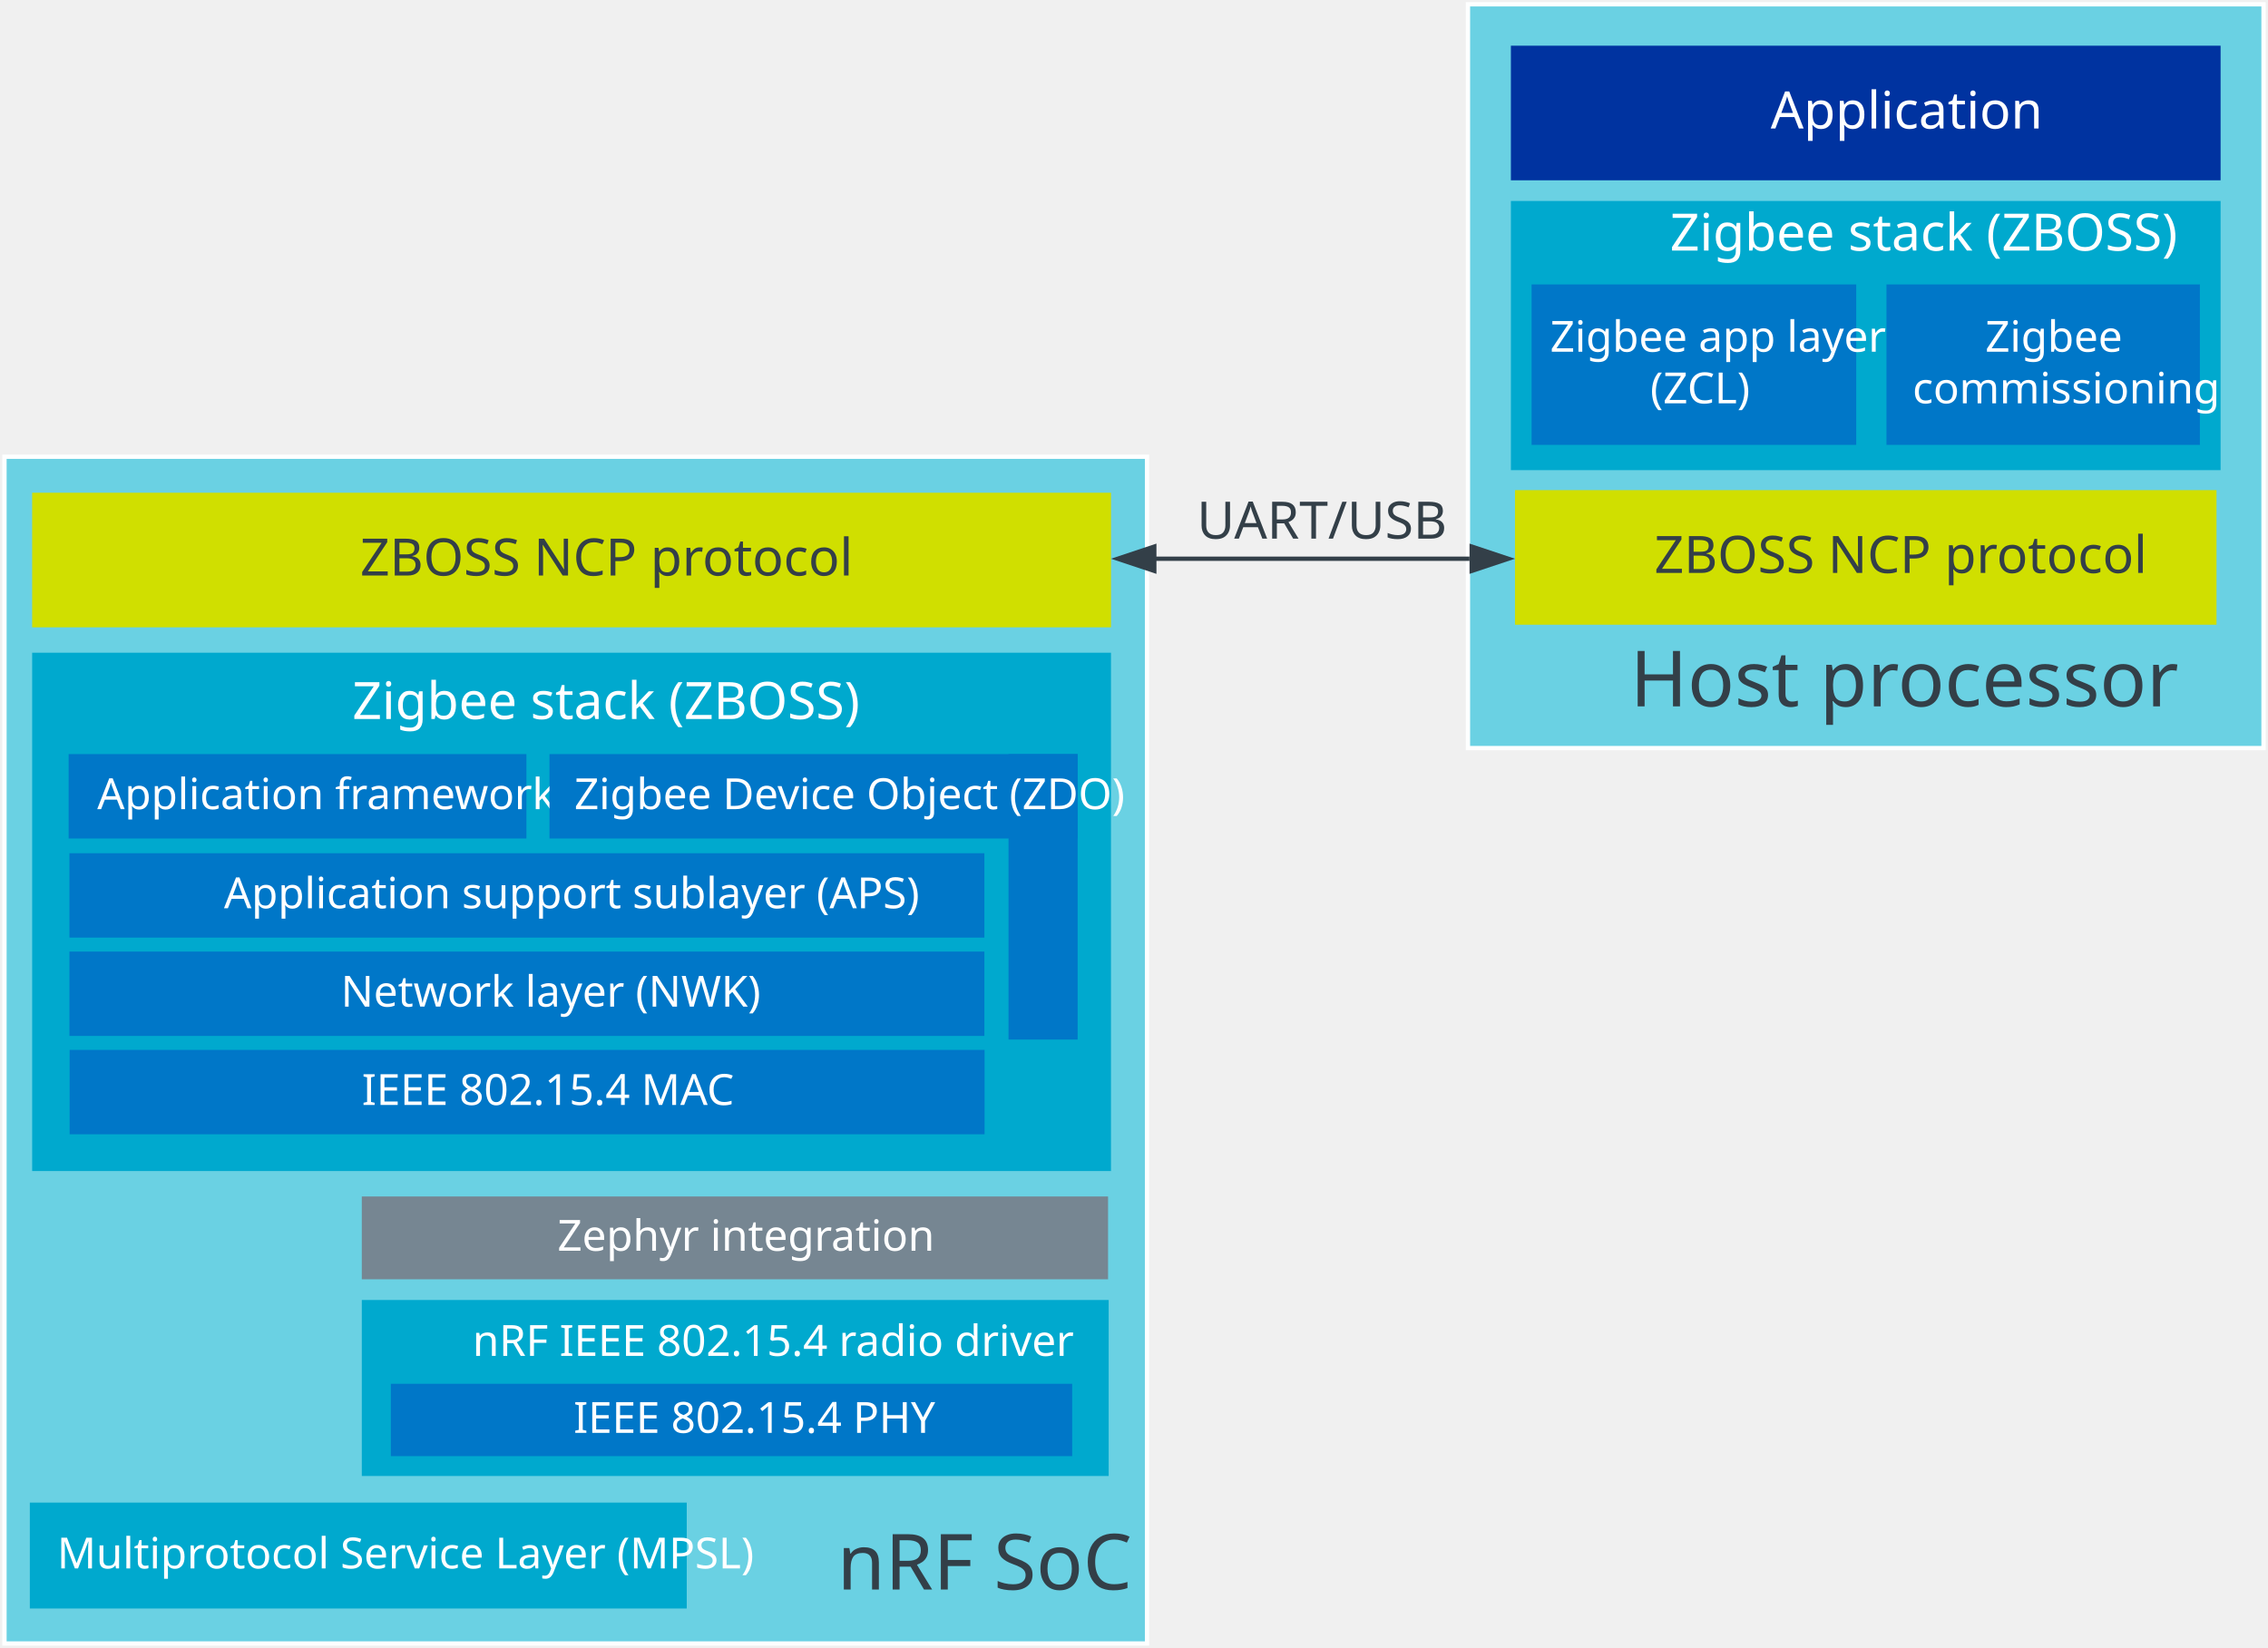
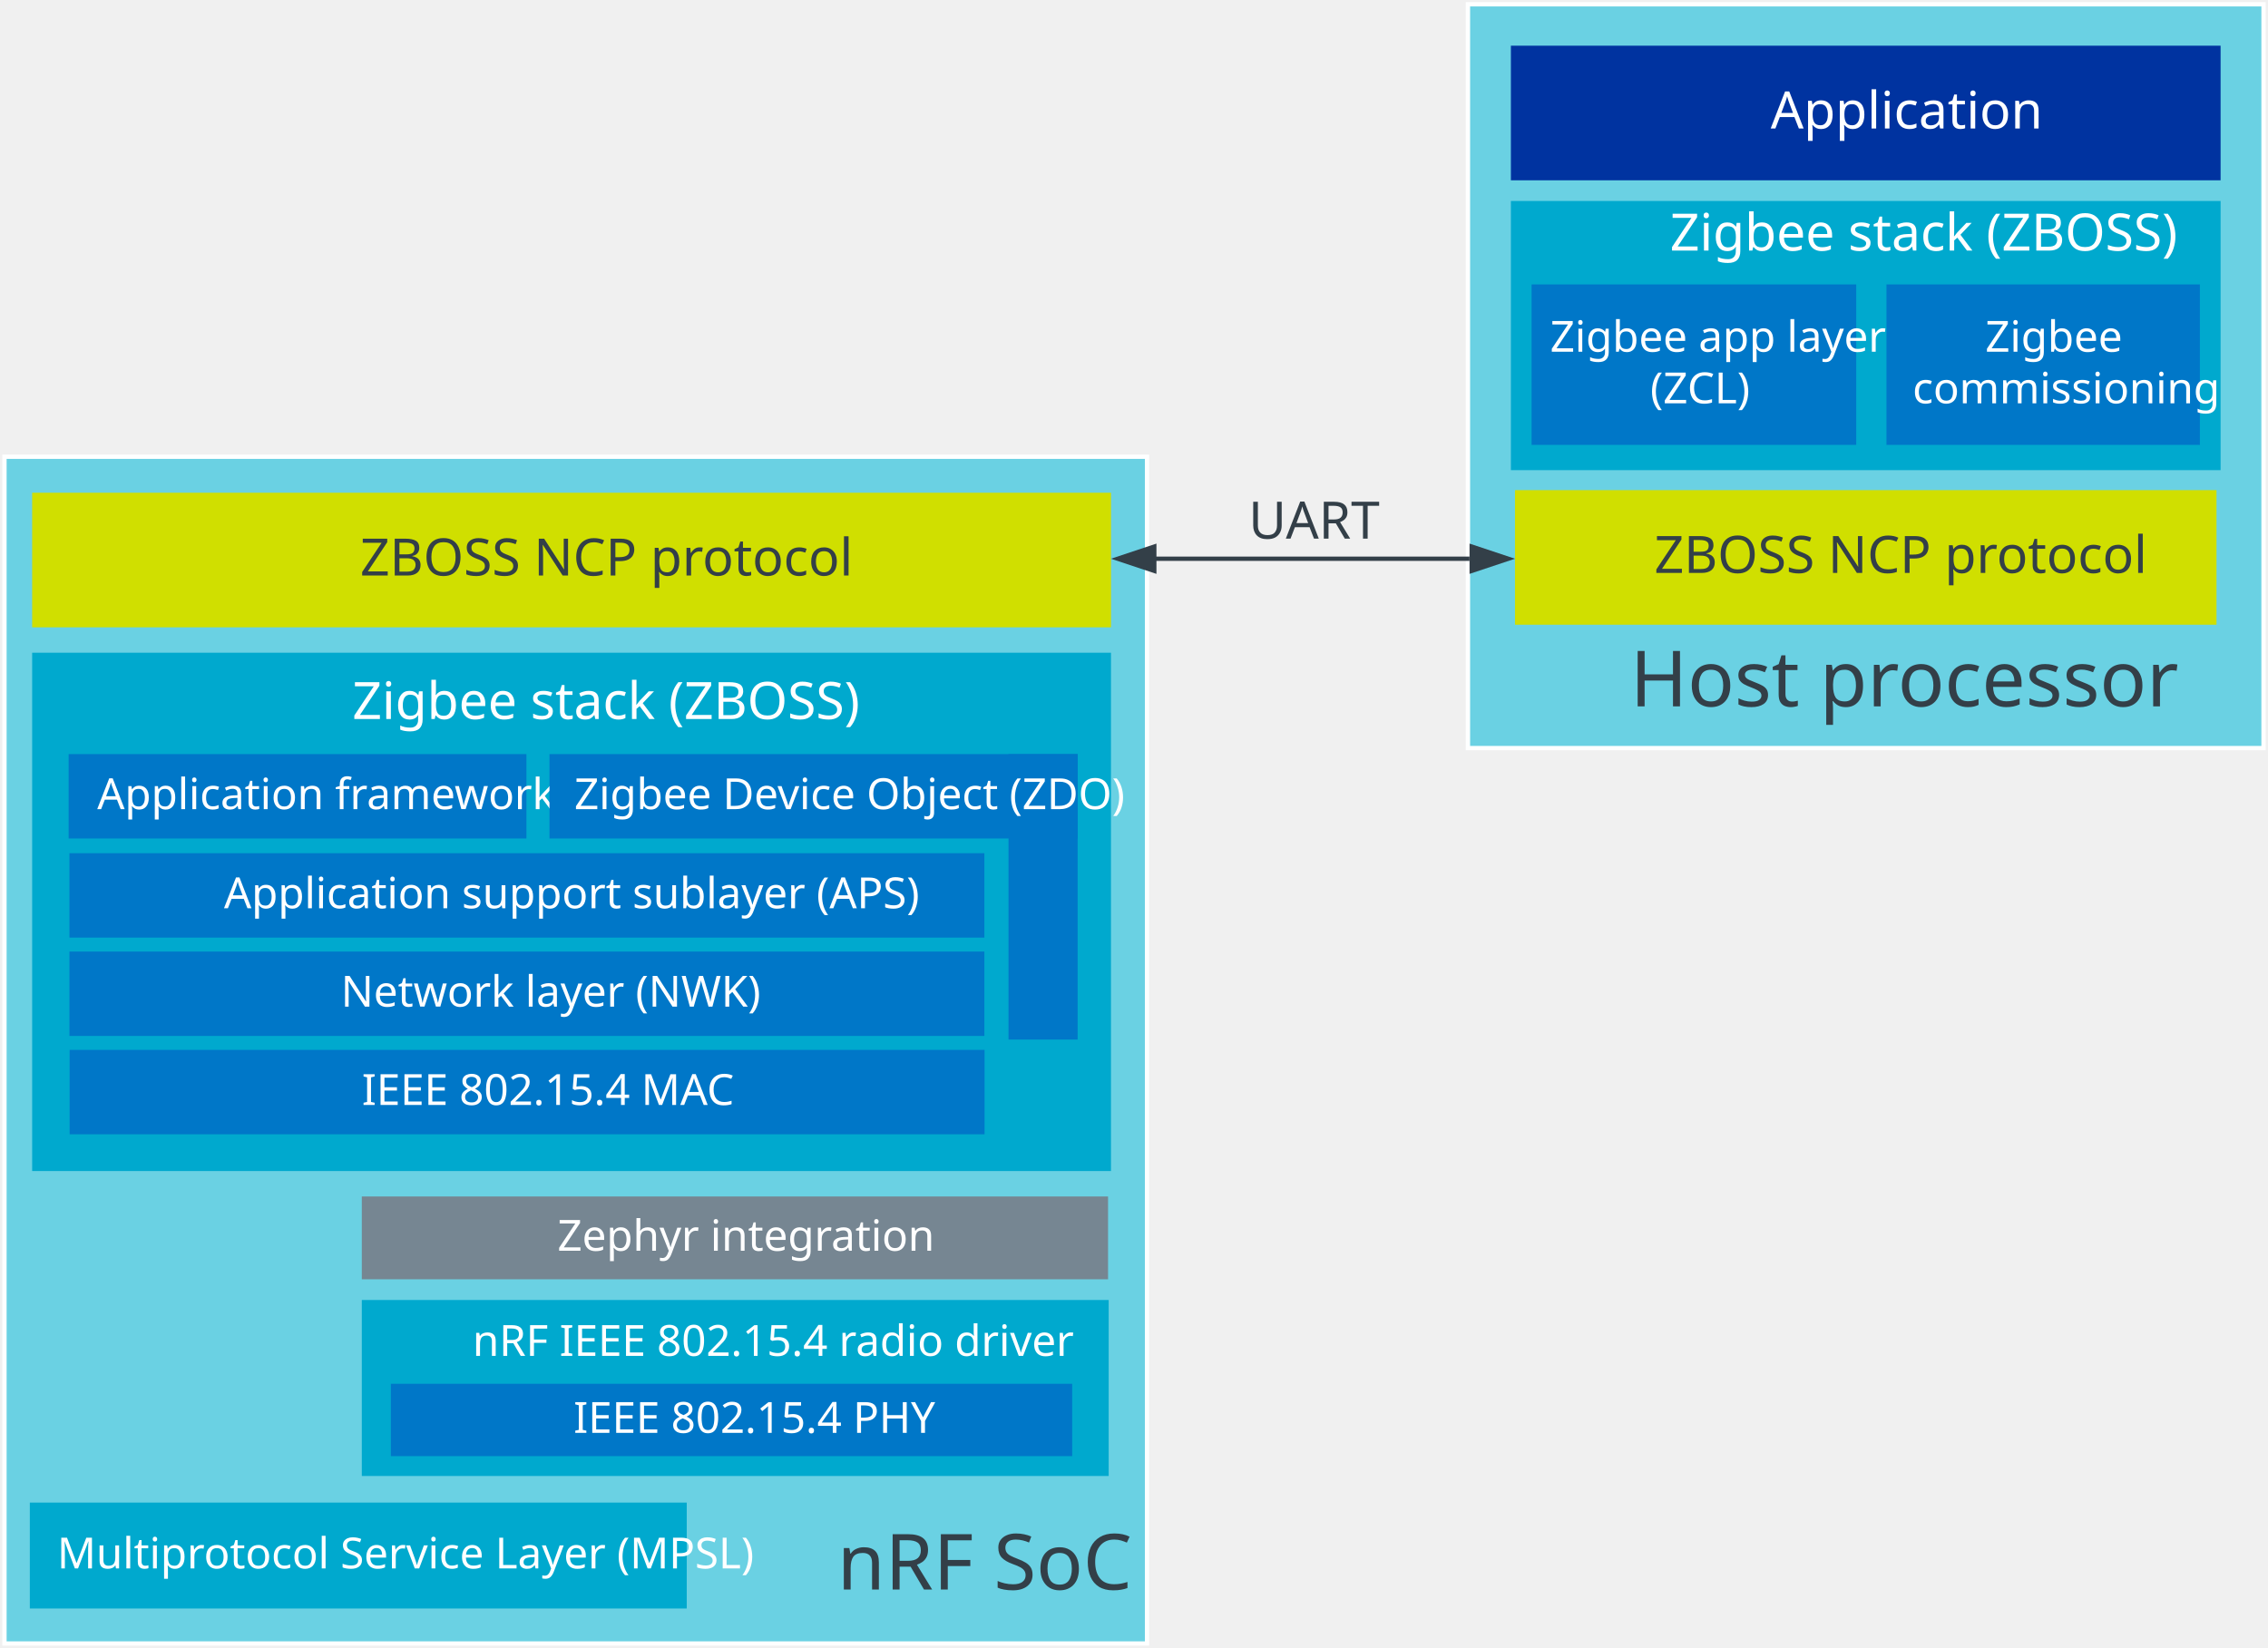
<svg xmlns="http://www.w3.org/2000/svg" xmlns:xlink="http://www.w3.org/1999/xlink" width="7.318in" height="5.318in" viewBox="0 0 526.863 382.926" xml:space="preserve" color-interpolation-filters="sRGB" class="st15">
  <style type="text/css">
	
		.st1 {fill:#6ad1e3;stroke:#feffff;stroke-width:1}
		.st2 {stroke:none;stroke-linecap:round;stroke-linejoin:round;stroke-width:0.75}
		.st3 {fill:#333f48;font-family:Calibri;font-size:1.5em}
		.st4 {fill:#00a9ce;stroke:none;stroke-width:1}
		.st5 {fill:#ffffff;font-family:Calibri;font-size:1em}
		.st6 {fill:#0033a0;stroke:none;stroke-width:1}
		.st7 {fill:#333f48;font-family:Calibri;font-size:1em}
		.st8 {fill:#0077c8;stroke:none;stroke-width:1}
		.st9 {fill:#ffffff;font-family:Calibri;font-size:0.833em}
		.st10 {fill:#768692;stroke:none;stroke-width:1}
		.st11 {font-size:1em}
		.st12 {fill:#d0df00;stroke:none;stroke-width:1}
		.st13 {marker-end:url(#mrkr13-84);marker-start:url(#mrkr13-82);stroke:#333f48;stroke-linecap:butt;stroke-width:1}
		.st14 {fill:#333f48;fill-opacity:1;stroke:#333f48;stroke-opacity:1;stroke-width:0.284}
		.st15 {fill:none;fill-rule:evenodd;font-size:12px;overflow:visible;stroke-linecap:square;stroke-miterlimit:3}
	
	</style>
  <defs id="Markers">
    <g id="lend13">
      <path d="M 3 1 L 0 0 L 3 -1 L 3 1 " style="stroke:none" />
    </g>
    <marker id="mrkr13-82" class="st14" refX="10.2" orient="auto" markerUnits="strokeWidth" overflow="visible">
      <use xlink:href="#lend13" transform="scale(3.52) " />
    </marker>
    <marker id="mrkr13-84" class="st14" refX="-10.56" orient="auto" markerUnits="strokeWidth" overflow="visible">
      <use xlink:href="#lend13" transform="scale(-3.52,-3.52) " />
    </marker>
  </defs>
  <g>
    <g id="shape130-1" transform="translate(1,-1)">
      <path d="M265.46 107.14 L0 107.14 L0 382.93 L265.46 382.93 L265.46 107.14 Z" class="st1" />
    </g>
    <g id="shape133-3" transform="translate(341.022,-209.084)">
      <path d="M184.84 210.08 L0 210.08 L0 382.93 L184.84 382.93 L184.84 210.08 Z" class="st1" />
    </g>
    <g id="shape134-5" transform="translate(353.583,-214.117)">
      <path d="M159.72 362.8 L0 362.8 L0 382.93 L159.72 382.93 L159.72 362.8" class="st2" />
      <text x="25.12" y="378.26" class="st3">Host processor</text>
    </g>
    <g id="shape137-9" transform="translate(350.996,-273.674)">
      <path d="M164.89 320.38 L0 320.38 L0 382.93 L164.89 382.93 L164.89 320.38 Z" class="st4" />
    </g>
    <g id="shape138-11" transform="translate(360.997,-320.887)">
      <path d="M155.04 368.12 L0 368.12 L0 382.93 L155.04 382.93 L155.04 368.12" class="st2" />
      <text x="26.98" y="379.12" class="st5">Zigbee stack (ZBOSS)</text>
    </g>
    <g id="shape139-15" transform="translate(350.996,-341.031)">
      <path d="M0 351.65 L0 382.93 L164.89 382.93 L164.89 351.65 L0 351.65 L0 351.65 Z" class="st6" />
    </g>
    <g id="shape140-17" transform="translate(361.478,-341.138)">
      <path d="M155.04 351.87 L0 351.87 L0 382.93 L155.04 382.93 L155.04 351.87" class="st2" />
      <text x="49.88" y="371" class="st5">Application</text>
    </g>
    <g id="shape142-21" transform="translate(266.465,-253.691)">
      <path d="M74.56 367.59 L0 367.59 L0 382.93 L74.56 382.93 L74.56 367.59" class="st2" />
-       <text x="11.59" y="378.86" class="st7">UART/USB</text>
+       <text x="23.59" y="378.86" class="st7">UART</text>
    </g>
    <g id="shape143-25" transform="translate(191.953,-9.12982)">
      <path d="M63.98 363.32 L0 363.32 L0 382.93 L63.98 382.93 L63.98 363.32" class="st2" />
      <text x="2.53" y="378.52" class="st3">nRF SoC</text>
    </g>
    <g id="shape144-29" transform="translate(7.43421,-110.792)">
      <path d="M0 262.48 L0 382.93 L250.65 382.93 L250.65 262.48 L0 262.48 L0 262.48 Z" class="st4" />
    </g>
    <g id="shape145-31" transform="translate(7.04338,-211.028)">
      <path d="M250.65 366.12 L0 366.12 L0 382.93 L250.65 382.93 L250.65 366.12" class="st2" />
      <text x="74.79" y="378.12" class="st5">Zigbee stack (ZBOSS)</text>
    </g>
    <g id="shape146-35" transform="translate(16.0945,-142.189)">
      <path d="M212.57 363.32 L0 363.32 L0 382.93 L212.57 382.93 L212.57 363.32 Z" class="st8" />
      <text x="63.07" y="376.12" class="st9">Network layer (NWK)</text>
    </g>
    <g id="shape148-38" transform="translate(16.0945,-165.042)">
      <path d="M212.57 363.32 L0 363.32 L0 382.93 L212.57 382.93 L212.57 363.32 Z" class="st8" />
      <text x="35.91" y="376.12" class="st9">Application support sublayer (APS)</text>
    </g>
    <g id="group154-41" transform="translate(6.8937,-9.12982)">
      <g id="shape155-42">
        <rect x="0" y="358.317" width="152.625" height="24.609" class="st4" />
      </g>
      <g id="shape154-44">
        <text x="6.34" y="373.62" class="st9">Multiprotocol Service Layer (MPSL)</text>
      </g>
    </g>
    <g id="group156-46" transform="translate(84.0223,-85.632)">
      <g id="shape157-47">
        <rect x="0" y="363.681" width="173.384" height="19.245" class="st10" />
      </g>
      <g id="shape156-49">
        <text x="45.47" y="376.3" class="st9">Zephyr integration</text>
      </g>
    </g>
    <g id="shape159-51" transform="translate(442.787,-282.094)">
      <path d="M63.98 345.64 L0 345.64 L0 382.93 L63.98 382.93 L63.98 345.64" class="st2" />
    </g>
    <g id="shape162-54" transform="translate(16.1421,-119.336)">
      <path d="M212.57 363.32 L0 363.32 L0 382.93 L212.57 382.93 L212.57 363.32 Z" class="st8" />
      <text x="67.88" y="376.12" class="st9">IEEE 802.15.4 MAC</text>
    </g>
    <g id="shape164-57" transform="translate(15.9082,-188.074)">
      <path d="M106.36 363.32 L0 363.32 L0 382.93 L106.36 382.93 L106.36 363.32 Z" class="st8" />
      <text x="6.64" y="376.12" class="st9">Application framework</text>
    </g>
    <g id="shape169-60" transform="translate(594.776,194.193) rotate(90)">
      <path d="M1.68 360.49 L0 360.49 L0 382.93 L1.68 382.93 L1.68 360.49 Z" class="st4" />
    </g>
    <g id="shape158-62" transform="translate(438.256,-279.542)">
      <path d="M72.82 345.64 L0 345.64 L0 382.93 L72.82 382.93 L72.82 345.64 Z" class="st8" />
      <text x="22.97" y="361.28" class="st9">Zigbee <tspan x="6.07" dy="1.2em" class="st11">c</tspan>ommissioning</text>
    </g>
    <g id="shape160-66" transform="translate(355.809,-279.542)">
      <path d="M75.42 345.64 L0 345.64 L0 382.93 L75.42 382.93 L75.42 345.64 Z" class="st8" />
      <text x="4.32" y="361.28" class="st9">Zigbee app layer <tspan x="27.57" dy="1.2em" class="st11">(ZCL)</tspan>
      </text>
    </g>
    <g id="shape174-70" transform="translate(351.95,-237.75)">
      <rect x="0" y="351.653" width="162.987" height="31.273" class="st12" />
      <text x="32.39" y="370.89" class="st7">ZBOSS NCP protocol</text>
    </g>
    <g id="shape175-73" transform="translate(7.43421,-237.143)">
      <rect x="0" y="351.653" width="250.653" height="31.273" class="st12" />
      <text x="76.22" y="370.89" class="st7">ZBOSS NCP protocol</text>
    </g>
    <g id="shape176-76" transform="translate(258.087,-245.996)">
      <path d="M10.2 375.84 L10.56 375.84 L83.3 375.84" class="st13" />
    </g>
    <g id="group178-85" transform="translate(127.626,-141.343)">
      <g id="shape166-86" transform="translate(489.582,316.594) rotate(90)">
        <path d="M66.33 366.87 L0 366.87 L0 382.93 L66.33 382.93 L66.33 366.87 Z" class="st8" />
      </g>
      <g id="shape167-88" transform="translate(-1.59872E-14,-46.7307)">
        <path d="M122.71 363.32 L0 363.32 L0 382.93 L122.71 382.93 L122.71 363.32 Z" class="st8" />
        <text x="5.78" y="376.12" class="st9">Zigbee Device Object (ZDO)</text>
      </g>
    </g>
    <g id="group184-91" transform="translate(84.0223,-39.9258)">
      <g id="shape150-92">
        <path d="M173.53 342.03 L0 342.03 L0 382.93 L173.53 382.93 L173.53 342.03 Z" class="st4" />
      </g>
      <g id="shape151-94" transform="translate(-7.99361E-14,-25.3)">
        <path d="M173.53 371.72 L0 371.72 L0 382.93 L173.53 382.93 L173.53 371.72" class="st2" />
        <text x="25.73" y="380.32" class="st9">nRF IEEE 802.15.4 radio driver</text>
      </g>
      <g id="shape152-98" transform="translate(6.74827,-4.61425)">
        <path d="M158.3 366.12 L0 366.12 L0 382.93 L158.3 382.93 L158.3 366.12 Z" class="st8" />
        <text x="42.44" y="377.52" class="st9">IEEE 802.15.4 PHY</text>
      </g>
    </g>
  </g>
</svg>
